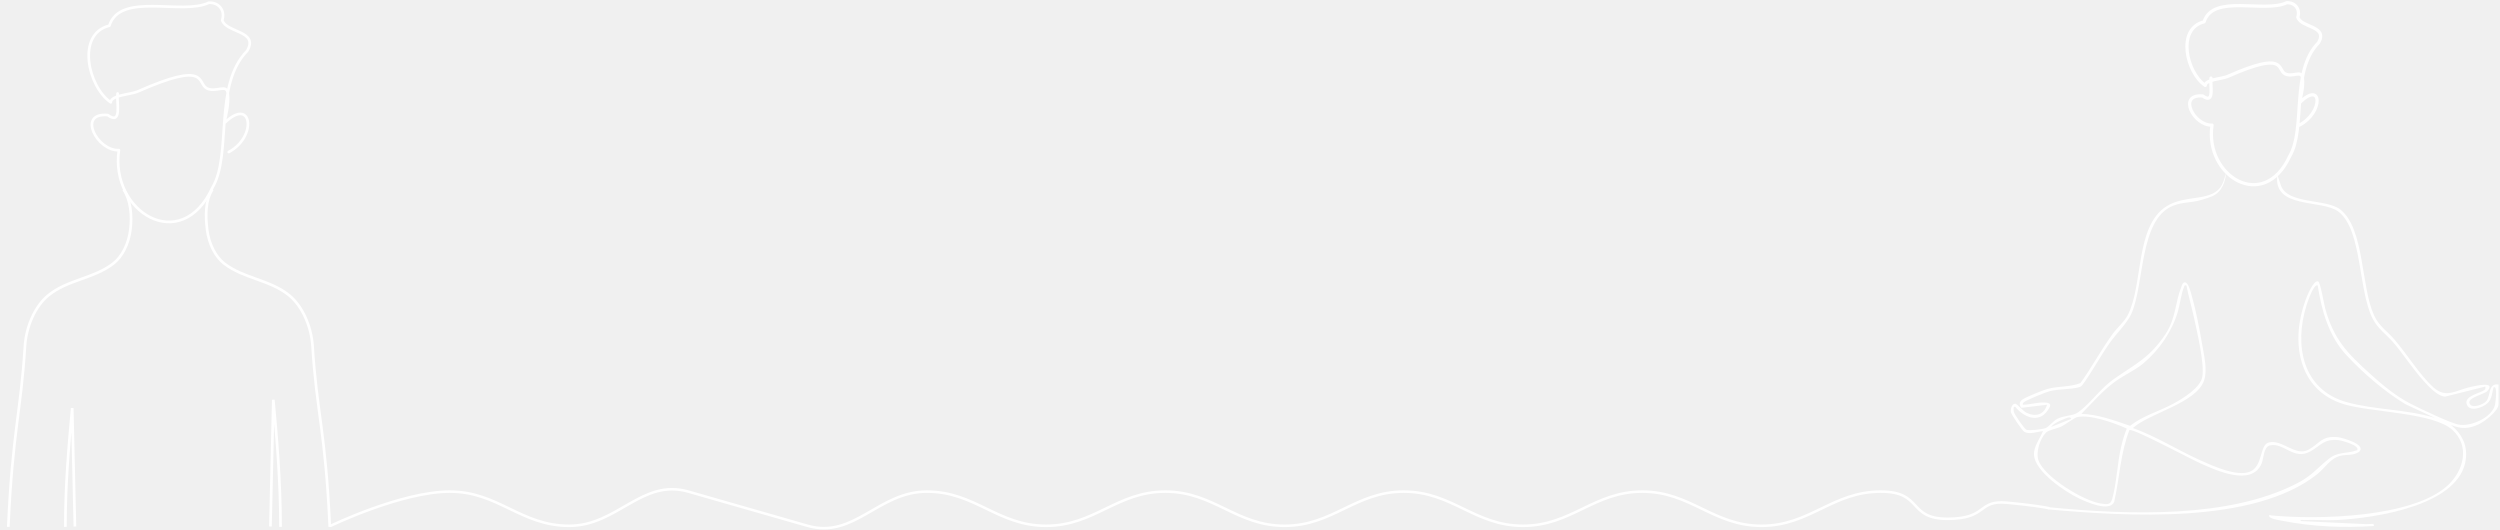
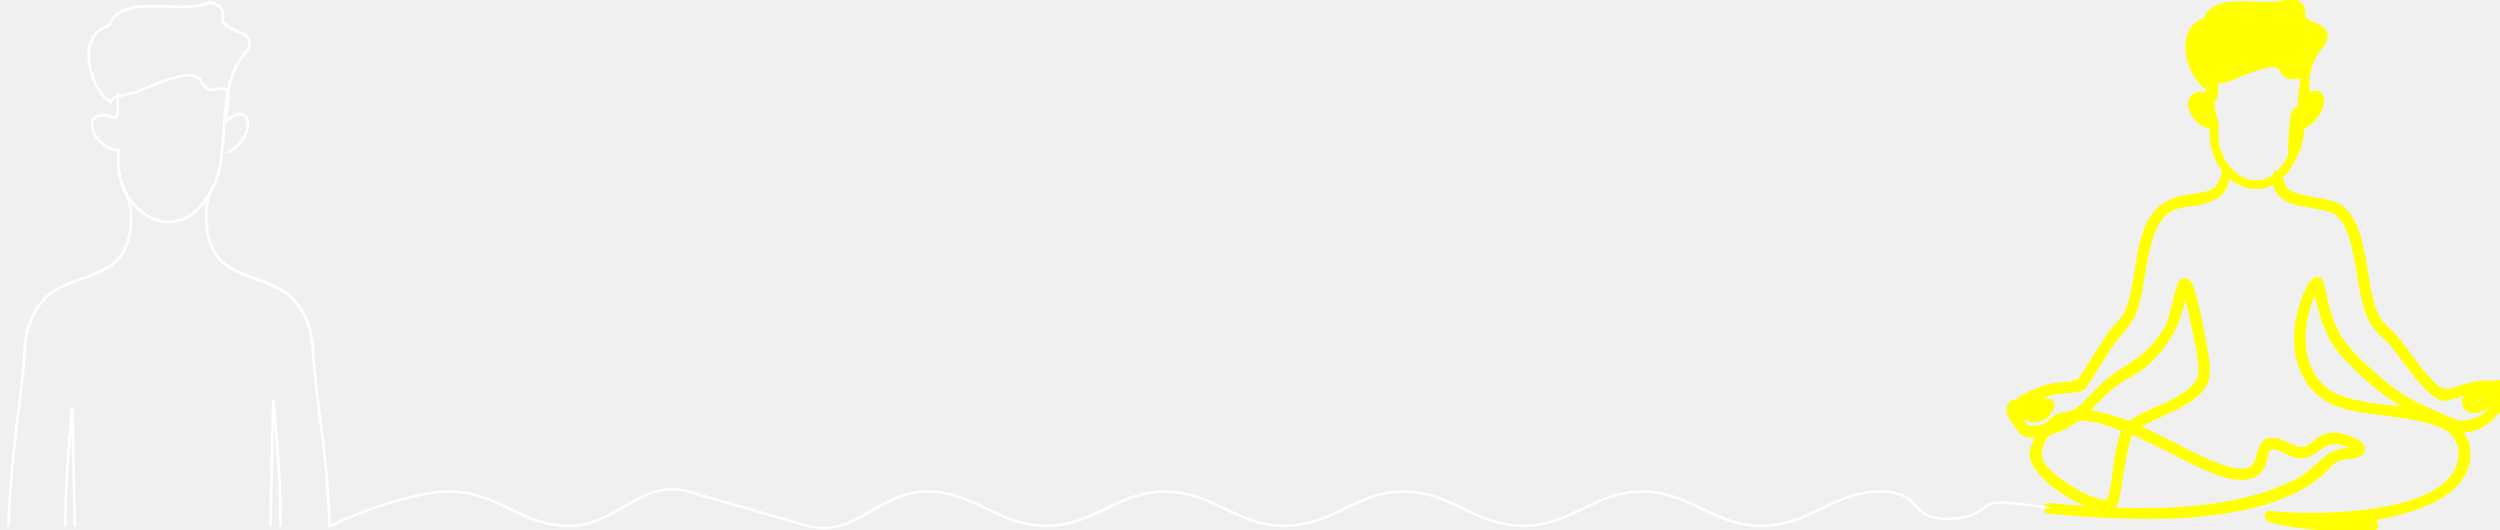
<svg xmlns="http://www.w3.org/2000/svg" width="930" height="197" viewBox="0 0 930 197" fill="none">
-   <path d="M822.48 29.045C822.068 31.544 824.014 39.043 819.418 35.706C809.856 34.873 816.201 46.862 822.87 46.546C820.066 65.515 842.073 79.127 851.756 58.129C857.875 47.85 852.027 26.478 862.49 15.886C866.154 9.599 855.989 10.361 854.782 6.397C855.704 3.587 853.973 0.915 850.668 1.002C842.421 4.988 823.266 -2.446 819.917 8.113C809.666 10.616 813.275 26.919 820.358 31.77C820.467 29.514 826.587 29.356 828.649 28.443C850.721 18.677 846.911 25.938 850.078 27.485C852.878 28.851 856.187 25.926 856.51 29.021C856.83 32.115 856.106 35.212 855.386 38.242C863.99 29.696 864.311 41.816 855.386 46.546" stroke="white" style="stroke:white;stroke-opacity:1;" stroke-width="1.2" stroke-linecap="round" stroke-linejoin="round" />
-   <path d="M880.051 194.978L855.804 193.829C855.717 193.173 856.658 193.475 857.113 193.456C861.23 193.286 865.4 193.674 869.51 193.452C883.277 192.71 915.413 188.133 917.312 170.592C917.876 165.366 915.71 161.309 911.784 158.095C915.586 159.666 918.474 159.561 922.185 157.787C924.314 156.769 929.443 152.866 929.443 150.38V143.045C925.487 142.412 926.664 147.276 924.817 149.325C923.832 150.418 919.609 152.139 918.722 150.18C917.665 147.852 924.122 146.763 925.288 145.467C928.691 141.681 920.839 143.557 919.218 143.904C913.672 145.087 909.998 148.459 905.151 144.036C900.071 139.402 895.382 131.705 890.73 126.307C887.951 123.082 885.067 121.443 883.16 117.333C878.238 106.72 879.671 85.148 870.627 77.964C865.382 73.793 850.942 76.155 848.471 68.922L847.185 65.008C845.384 77.907 863.75 74.053 869.875 78.717C878.802 85.517 877.2 108.084 882.653 118.595C884.616 122.381 887.714 124.355 890.35 127.44C894.167 131.901 897.359 136.976 901.266 141.342C903.117 143.407 906.79 147.573 909.667 147.524L924.55 143.795C924.592 144.394 924.682 144.68 924.167 145.102C922.813 146.206 916.755 147.242 917.564 150.203C918.478 153.548 923.524 151.661 925.321 150.022C927.017 148.477 927.036 146.251 927.563 144.175C929.281 142.921 928.277 150.041 928.149 150.595C927.051 155.36 918.974 158.909 914.405 157.907C911.167 157.199 900.285 152.011 896.871 150.256C891.226 147.359 886.387 143.327 881.716 139.097C873.173 131.359 868.202 126.329 864.998 114.831C864.562 113.271 863.185 104.938 862.343 104.678C860.549 104.128 858.165 110.273 857.665 111.618C852.044 126.781 854.698 145.166 871.955 150.376C882.104 153.439 905.215 153.394 912.341 159.972C918.865 165.992 916.511 175.003 910.656 180.481C897.615 192.676 861.809 193.381 844.922 191.738C844.414 191.689 844.027 191.196 844.151 192.134C844.602 193.045 847.87 193.509 848.953 193.723C860.644 196.021 871.932 196.379 883.108 195.671L882.942 194.884C881.976 194.925 881.01 194.959 880.043 194.978H880.051ZM873.079 149.634C856.473 145.072 853.352 128.371 858.049 113.509C858.575 111.847 859.779 108.528 860.745 107.18C861.114 106.664 861.422 106.049 862.185 106.178C863.607 115.502 866.333 125.116 872.891 132.138C879.178 138.874 886.992 145.622 894.87 150.387L905.771 155.455C895.209 152.203 883.676 152.542 873.083 149.63L873.079 149.634Z" fill="white" style="fill:white;fill-opacity:1;" />
-   <path d="M869.515 162.614C863.514 162.09 862.923 165.002 858.779 167.281C853.966 169.926 849.055 163.416 844.046 164.573C840.444 165.405 841.959 173.479 836.913 175.483C832.066 177.408 823.113 173.298 818.472 171.211C810.049 167.417 802.152 162.361 793.436 159.219C799.554 153.685 817.07 149.955 819.912 141.531C821.262 137.527 819.882 132.143 819.179 127.992C818.239 122.42 816.953 115.718 815.415 110.315C815.08 109.136 814.155 105.022 812.779 105.03C811.862 105.109 811.719 106.069 811.455 106.729C809.101 112.617 809.474 118.362 805.619 124.209C799.862 132.942 794.587 135.289 786.554 140.861C781.256 144.534 777.887 149.88 773.111 153.357C771.186 154.759 767.933 154.487 765.376 155.772C763.646 156.639 762.285 158.745 760.965 159.253C759.717 159.735 755.092 160.255 753.873 159.897C753.133 159.679 749.414 154.212 749.18 153.312C749.105 153.033 748.722 150.939 749.658 151.327C752.719 155.113 758.262 157.622 761.65 152.792C762.533 151.534 763.583 150.076 761.326 149.801C758.329 149.435 755.453 150.543 752.482 150.569C752.433 150.227 752.441 150.091 752.659 149.812C753.317 148.98 761.183 145.826 762.612 145.483C765.97 144.673 770.05 144.907 773.247 144.093C773.807 143.95 774.273 143.683 774.645 143.234C778.338 138.194 781.26 132.603 784.862 127.506C787.179 124.228 791.165 120.333 792.752 116.968C797.824 106.212 795.685 81.54 808.368 76.548C812.196 75.041 815.065 75.539 819.066 74.333C822.297 73.361 823.962 72.811 825.339 71.346C827.873 68.644 828.102 64.64 828.001 64.609C827.922 64.587 827.501 66.881 826.677 68.543C823.293 75.377 813.234 72.103 805.935 76.748C794.162 84.241 797.339 106.066 791.511 117.232C790.164 119.813 787.656 121.824 785.983 124.111C781.655 130.03 778.218 136.566 773.927 142.511C769.956 144.067 765.594 143.555 761.496 144.734C759.773 145.231 753.554 147.729 752.287 148.678C751.158 149.526 751.016 150.645 751.978 151.711L761.496 150.569C760.446 154.258 757.276 155.211 753.843 153.531C752.538 152.89 750.354 150.181 749.662 150.178C748.413 150.17 747.834 152.231 748.041 153.293C748.229 154.25 752.275 160.251 753.091 160.677C755.084 161.717 757.874 160.591 759.991 160.349C758.931 162.99 756.491 166.159 756.637 169.135C756.942 175.457 768.245 182.98 773.45 185.436C776.27 186.766 784.757 190.609 786.483 186.683C788.499 177.815 788.799 168.453 792.165 159.939C794.007 159.551 814.885 170.725 818.472 172.33C824.489 175.023 837.68 181.145 841.339 172.382C842.144 170.453 842.012 166.264 844.422 165.692C849.521 164.486 853.252 171.384 859.445 167.937C863.442 165.714 864.367 163.201 869.891 163.733C871.173 163.857 878.04 165.725 876.844 167.485C872.866 168.886 869.82 167.899 866.319 170.683C861.63 174.409 860.144 176.941 854.18 179.974C829.133 192.711 792.902 191.686 761.954 188.669V189.501C791.217 192.097 838.282 195.088 861.938 176.459C865.1 173.968 866.857 170.269 871.109 169.463C873.227 169.063 875.558 169.485 877.604 168.065C880.484 165.292 871.192 162.753 869.515 162.606V162.614ZM767.512 156.032C768.249 155.746 770.231 154.638 770.513 155.832L763 158.842C763.891 157.588 766.064 156.597 767.512 156.028V156.032ZM789.04 166.302C787.637 172.394 787.344 179.921 785.746 185.579C785.095 187.881 783.84 187.636 781.689 187.343C775.258 186.469 760.537 177.525 758.307 171.256C757.235 168.246 758.875 163.137 761.116 160.918C762.022 160.022 764.978 159.464 766.512 158.797C768.136 158.089 771.788 155.365 772.656 155.166C777.451 154.077 786.69 157.347 791.165 159.438C790.251 161.653 789.578 163.97 789.04 166.306V166.302ZM774.269 153.952C778.53 149.635 782.508 144.937 787.521 141.456C790.717 139.237 794.365 137.677 797.365 135.135C803.311 130.098 807.932 123.388 810.151 115.959C810.959 113.246 811.437 109.015 812.505 106.653C812.738 106.141 812.542 106.062 813.343 106.175C814.159 110.319 815.351 114.38 816.242 118.513C817.386 123.806 820.085 135.236 819.269 140.134C818.578 144.274 812.046 148.226 808.575 150.117C803.262 153.014 797.204 154.597 792.402 158.405C786.498 156.409 780.591 154.178 774.273 153.952H774.269Z" fill="white" style="fill:white;fill-opacity:1;" />
+   <defs>
+     <filter id="glowFilter">
+       <feGaussianBlur in="SourceAlpha" stdDeviation="5" result="blur" />
+       <feMerge>
+         <feMergeNode in="blur" />
+         <feMergeNode in="SourceGraphic" />
+       </feMerge>
+     </filter>
+     <circle id="glowShape" cx="50%" cy="50%" r="50%" fill="yellow" filter="url(#glowFilter)" />
+   </defs>
+   <path d="M856.386 38.242C864.99 29.696 865.311 41.816 856.386 46.546C857.106 35.212 857.83 32.115 857.51 29.021C857.187 25.926 853.878 28.851 851.078 27.485C847.911 25.938 851.721 18.677 829.649 28.443C827.587 29.356 821.467 29.514 821.358 31.77C814.275 26.919 810.666 10.616 820.917 8.113C824.266 -2.446 843.421 4.988 851.668 1.002C854.973 0.915 856.704 3.587 855.782 6.397C856.989 10.361 867.154 9.599 863.49 15.886C853.027 26.478 858.875 47.85 852.756 58.129" fill="yellow" stroke="yellow" stroke-width="3.2" stroke-linecap="round" stroke-linejoin="round" />
+   <path d="M823.48 29.045C823.068 31.544 825.014 39.043 820.418 35.706C810.856 34.873 817.201 46.862 823.87 46.546C821.066 65.515 843.073 79.127 852.756 58.129C853.027 26.478 858.875 47.85 852.756 58.129C843.073 79.127 821.066 65.515 823.87 46.546C820.418 35.706 823.068 31.544 823.48 29.045Z" fill="yellow" stroke="yellow" stroke-width="3.2" stroke-linecap="round" stroke-linejoin="round" />
+   <use href="#glowShape" transform="translate(856.386 38.2424)">
+     <animate attributeName="opacity" values="0.5;1;0.5" dur="2s" repeatCount="indefinite" />
+     <animate attributeName="r" values="50%;60%;50%" dur="2s" repeatCount="indefinite" />
+   </use>
+   <path d="M880.051 194.978L855.804 193.829C855.717 193.173 856.658 193.475 857.113 193.456C861.23 193.286 865.4 193.674 869.51 193.452C883.277 192.71 915.413 188.133 917.312 170.592C917.876 165.366 915.71 161.309 911.784 158.095C915.586 159.666 918.474 159.561 922.185 157.787C924.314 156.769 929.443 152.866 929.443 150.38V143.045C925.487 142.412 926.664 147.276 924.817 149.325C923.832 150.418 919.609 152.139 918.722 150.18C917.665 147.852 924.122 146.763 925.288 145.467C928.691 141.681 920.839 143.557 919.218 143.904C913.672 145.087 909.998 148.459 905.151 144.036C900.071 139.402 895.382 131.705 890.73 126.307C887.951 123.082 885.067 121.443 883.16 117.333C878.238 106.72 879.671 85.148 870.627 77.964C865.382 73.793 850.942 76.155 848.471 68.922L847.185 65.008C845.384 77.907 863.75 74.053 869.875 78.717C878.802 85.517 877.2 108.084 882.653 118.595C884.616 122.381 887.714 124.355 890.35 127.44C894.167 131.901 897.359 136.976 901.266 141.342C903.117 143.407 906.79 147.573 909.667 147.524L924.55 143.795C924.592 144.394 924.682 144.68 924.167 145.102C922.813 146.206 916.755 147.242 917.564 150.203C918.478 153.548 923.524 151.661 925.321 150.022C927.017 148.477 927.036 146.251 927.563 144.175C929.281 142.921 928.277 150.041 928.149 150.595C927.051 155.36 918.974 158.909 914.405 157.907C911.167 157.199 900.285 152.011 896.871 150.256C891.226 147.359 886.387 143.327 881.716 139.097C873.173 131.359 868.202 126.329 864.998 114.831C864.562 113.271 863.185 104.938 862.343 104.678C860.549 104.128 858.165 110.273 857.665 111.618C852.044 126.781 854.698 145.166 871.955 150.376C882.104 153.439 905.215 153.394 912.341 159.972C918.865 165.992 916.511 175.003 910.656 180.481C897.615 192.676 861.809 193.381 844.922 191.738C844.414 191.689 844.027 191.196 844.151 192.134C844.602 193.045 847.87 193.509 848.953 193.723C860.644 196.021 871.932 196.379 883.108 195.671L882.942 194.884C881.976 194.925 881.01 194.959 880.043 194.978H880.051ZM873.079 149.634C856.473 145.072 853.352 128.371 858.049 113.509C858.575 111.847 859.779 108.528 860.745 107.18C861.114 106.664 861.422 106.049 862.185 106.178C863.607 115.502 866.333 125.116 872.891 132.138C879.178 138.874 886.992 145.622 894.87 150.387L905.771 155.455C895.209 152.203 883.676 152.542 873.083 149.63L873.079 149.634Z" fill="yellow" stroke="yellow" stroke-width="3.2" stroke-linecap="round" stroke-linejoin="round" />
+   <path d="M869.515 162.614C863.514 162.09 862.923 165.002 858.779 167.281C853.966 169.926 849.055 163.416 844.046 164.573C840.444 165.405 841.959 173.479 836.913 175.483C832.066 177.408 823.113 173.298 818.472 171.211C810.049 167.417 802.152 162.361 793.436 159.219C799.554 153.685 817.07 149.955 819.912 141.531C821.262 137.527 819.882 132.143 819.179 127.992C818.239 122.42 816.953 115.718 815.415 110.315C815.08 109.136 814.155 105.022 812.779 105.03C811.862 105.109 811.719 106.069 811.455 106.729C809.101 112.617 809.474 118.362 805.619 124.209C799.862 132.942 794.587 135.289 786.554 140.861C781.256 144.534 777.887 149.88 773.111 153.357C771.186 154.759 767.933 154.487 765.376 155.772C763.646 156.639 762.285 158.745 760.965 159.253C759.717 159.735 755.092 160.255 753.873 159.897C753.133 159.679 749.414 154.212 749.18 153.312C749.105 153.033 748.722 150.939 749.658 151.327C752.719 155.113 758.262 157.622 761.65 152.792C762.533 151.534 763.583 150.076 761.326 149.801C758.329 149.435 755.453 150.543 752.482 150.569C752.433 150.227 752.441 150.091 752.659 149.812C753.317 148.98 761.183 145.826 762.612 145.483C765.97 144.673 770.05 144.907 773.247 144.093C773.807 143.95 774.273 143.683 774.645 143.234C778.338 138.194 781.26 132.603 784.862 127.506C787.179 124.228 791.165 120.333 792.752 116.968C797.824 106.212 795.685 81.54 808.368 76.548C812.196 75.041 815.065 75.539 819.066 74.333C822.297 73.361 823.962 72.811 825.339 71.346C827.873 68.644 828.102 64.64 828.001 64.609C827.922 64.587 827.501 66.881 826.677 68.543C823.293 75.377 813.234 72.103 805.935 76.748C794.162 84.241 797.339 106.066 791.511 117.232C790.164 119.813 787.656 121.824 785.983 124.111C781.655 130.03 778.218 136.566 773.927 142.511C769.956 144.067 765.594 143.555 761.496 144.734C759.773 145.231 753.554 147.729 752.287 148.678C751.158 149.526 751.016 150.645 751.978 151.711L761.496 150.569C760.446 154.258 757.276 155.211 753.843 153.531C752.538 152.89 750.354 150.181 749.662 150.178C748.413 150.17 747.834 152.231 748.041 153.293C748.229 154.25 752.275 160.251 753.091 160.677C755.084 161.717 757.874 160.591 759.991 160.349C758.931 162.99 756.491 166.159 756.637 169.135C756.942 175.457 768.245 182.98 773.45 185.436C776.27 186.766 784.757 190.609 786.483 186.683C788.499 177.815 788.799 168.453 792.165 159.939C794.007 159.551 814.885 170.725 818.472 172.33C824.489 175.023 837.68 181.145 841.339 172.382C842.144 170.453 842.012 166.264 844.422 165.692C849.521 164.486 853.252 171.384 859.445 167.937C863.442 165.714 864.367 163.201 869.891 163.733C871.173 163.857 878.04 165.725 876.844 167.485C872.866 168.886 869.82 167.899 866.319 170.683C861.63 174.409 860.144 176.941 854.18 179.974C829.133 192.711 792.902 191.686 761.954 188.669V189.501C791.217 192.097 838.282 195.088 861.938 176.459C865.1 173.968 866.857 170.269 871.109 169.463C873.227 169.063 875.558 169.485 877.604 168.065C880.484 165.292 871.192 162.753 869.515 162.606V162.614ZM767.512 156.032C768.249 155.746 770.231 154.638 770.513 155.832L763 158.842C763.891 157.588 766.064 156.597 767.512 156.028V156.032ZM789.04 166.302C787.637 172.394 787.344 179.921 785.746 185.579C785.095 187.881 783.84 187.636 781.689 187.343C775.258 186.469 760.537 177.525 758.307 171.256C757.235 168.246 758.875 163.137 761.116 160.918C762.022 160.022 764.978 159.464 766.512 158.797C768.136 158.089 771.788 155.365 772.656 155.166C777.451 154.077 786.69 157.347 791.165 159.438C790.251 161.653 789.578 163.97 789.04 166.306V166.302ZM774.269 153.952C778.53 149.635 782.508 144.937 787.521 141.456C790.717 139.237 794.365 137.677 797.365 135.135C803.311 130.098 807.932 123.388 810.151 115.959C810.959 113.246 811.437 109.015 812.505 106.653C812.738 106.141 812.542 106.062 813.343 106.175C814.159 110.319 815.351 114.38 816.242 118.513C817.386 123.806 820.085 135.236 819.269 140.134C818.578 144.274 812.046 148.226 808.575 150.117C803.262 153.014 797.204 154.597 792.402 158.405C786.498 156.409 780.591 154.178 774.273 153.952H774.269Z" fill="yellow" stroke="yellow" stroke-width="3.2" stroke-linecap="round" stroke-linejoin="round" />
  <path d="M123 195.599C123 195.599 149.337 182.88 167.357 182.88C185.378 182.88 193.694 195.599 211.714 195.599C229.735 195.599 238.749 177.913 256.071 182.88C273.394 187.847 283.106 190.632 300.429 195.599C317.751 200.566 326.765 182.88 344.786 182.88C362.806 182.88 371.122 195.599 389.143 195.599C407.163 195.599 415.479 182.88 433.5 182.88C451.521 182.88 459.837 195.599 477.857 195.599C495.878 195.599 504.194 182.88 522.214 182.88C540.235 182.88 548.551 195.599 566.571 195.599C584.592 195.599 592.908 182.88 610.929 182.88C628.949 182.88 637.265 195.599 655.286 195.599C673.306 195.599 681.622 182.88 699.643 182.88C715.5 182.88 709.5 193 724.5 193C739.5 193 735.5 186 746.5 187C755.3 187.8 760.5 188.667 762 189" stroke="white" style="stroke:white;stroke-opacity:1;" stroke-width="0.95" stroke-linecap="round" />
  <path d="M3.086 196C4.703 160.142 7.754 153.466 9.271 128.904C9.746 121.206 13.215 113.783 17.916 109.922C25.107 104.015 34.874 103.68 42.163 98.022C45.457 95.465 47.86 90.698 48.508 85.435C49.169 80.061 48.599 74.512 46 70.5" stroke="white" style="stroke:white;stroke-opacity:1;" stroke-miterlimit="10" />
  <path d="M24.316 196C24.316 179.952 25.597 165.739 26.863 151.805C27.196 166.49 27.529 181.174 27.862 195.859" stroke="white" style="stroke:white;stroke-opacity:1;" stroke-miterlimit="10" />
  <path d="M104.357 195.999C104.357 179.214 102.973 162.599 101.672 148.713C101.316 164.428 100.96 180.144 100.604 195.859" stroke="white" style="stroke:white;stroke-opacity:1;" stroke-miterlimit="10" />
  <path d="M122.68 196C121.063 160.142 117.802 153.466 116.286 128.904C115.81 121.206 112.342 113.783 107.641 109.922C100.45 104.015 90.683 103.68 83.394 98.022C80.1 95.465 77.697 90.698 77.049 85.435C76.388 80.061 76.401 74.512 79 70.5" stroke="white" style="stroke:white;stroke-opacity:1;" stroke-miterlimit="10" />
  <path d="M43.756 34.782C43.26 37.792 45.604 46.825 40.067 42.805C28.55 41.802 36.193 56.244 44.226 55.864C40.849 78.713 67.358 95.11 79.021 69.816C86.392 57.434 79.348 31.69 91.951 18.931C96.365 11.358 84.12 12.276 82.666 7.501C83.777 4.117 81.692 0.898 77.711 1.002C67.777 5.804 44.703 -3.151 40.669 9.569C28.321 12.583 32.668 32.221 41.2 38.065C41.331 35.347 48.704 35.157 51.188 34.057C77.775 22.294 73.185 31.04 77 32.902C80.373 34.548 84.359 31.025 84.748 34.753C85.133 38.481 84.261 42.211 83.394 45.861C93.757 35.566 95.847 50.858 85.096 56.555" stroke="white" style="stroke:white;stroke-opacity:1;" stroke-linecap="round" stroke-linejoin="round" />
</svg>
